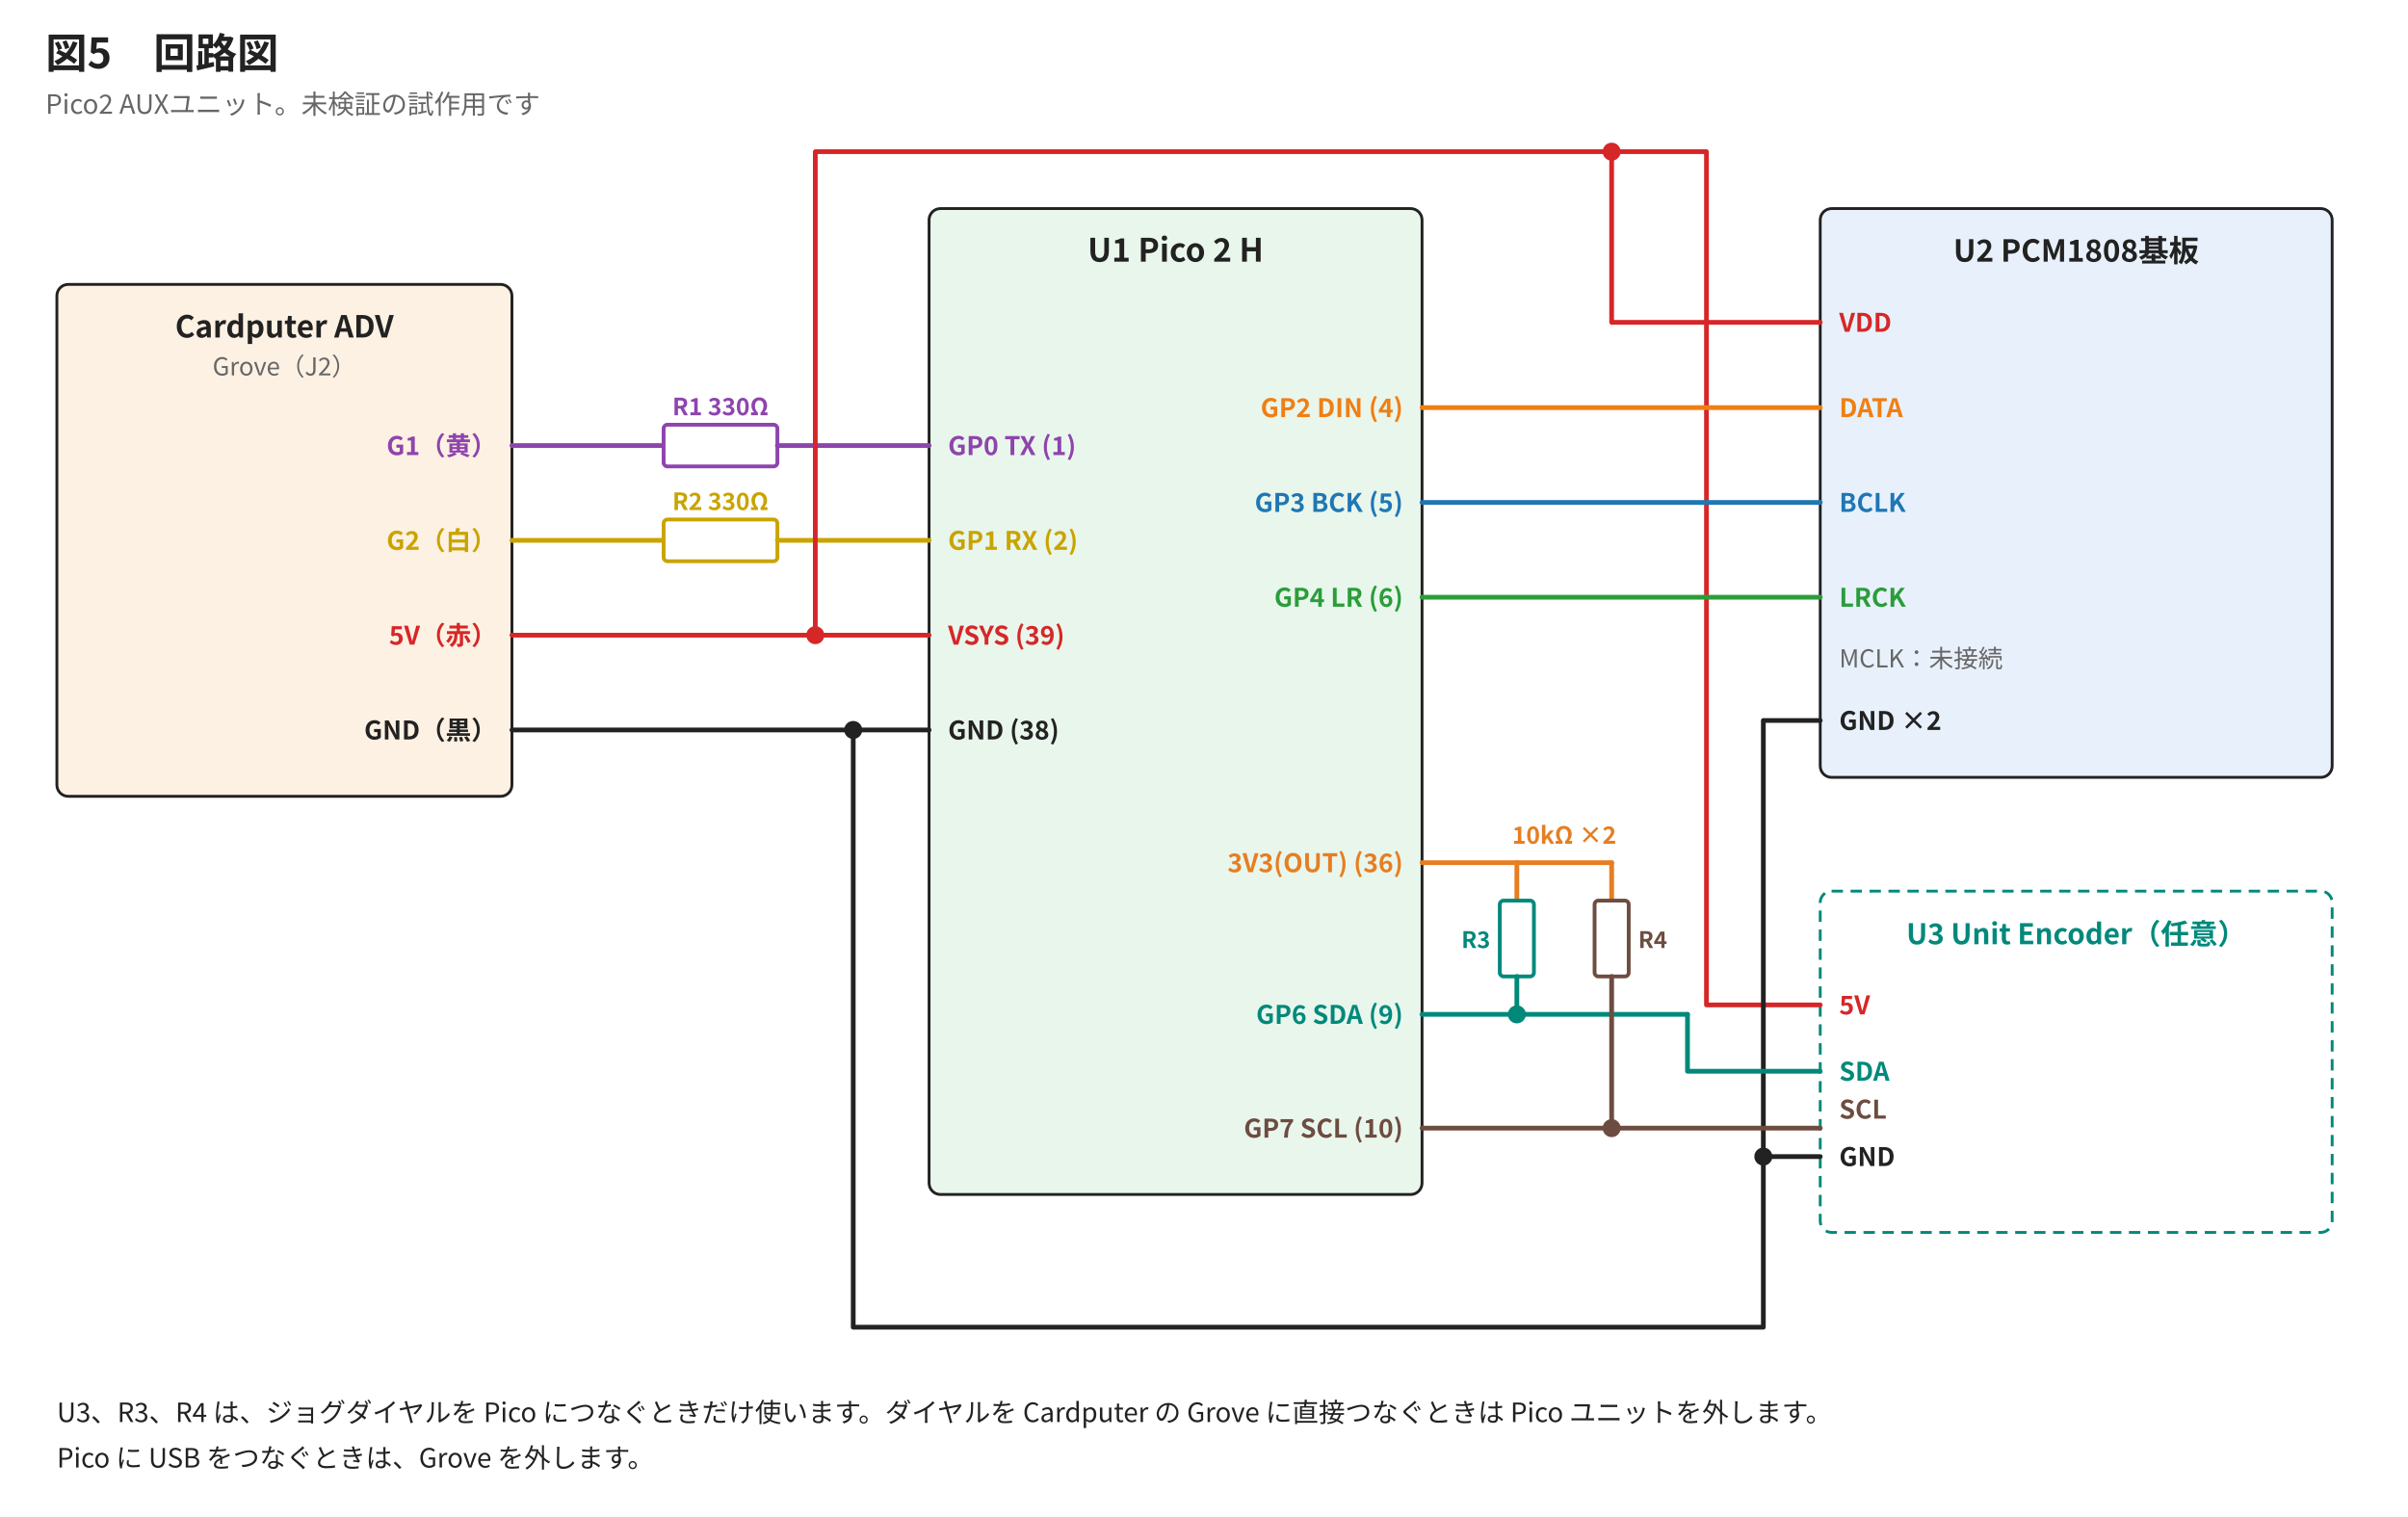
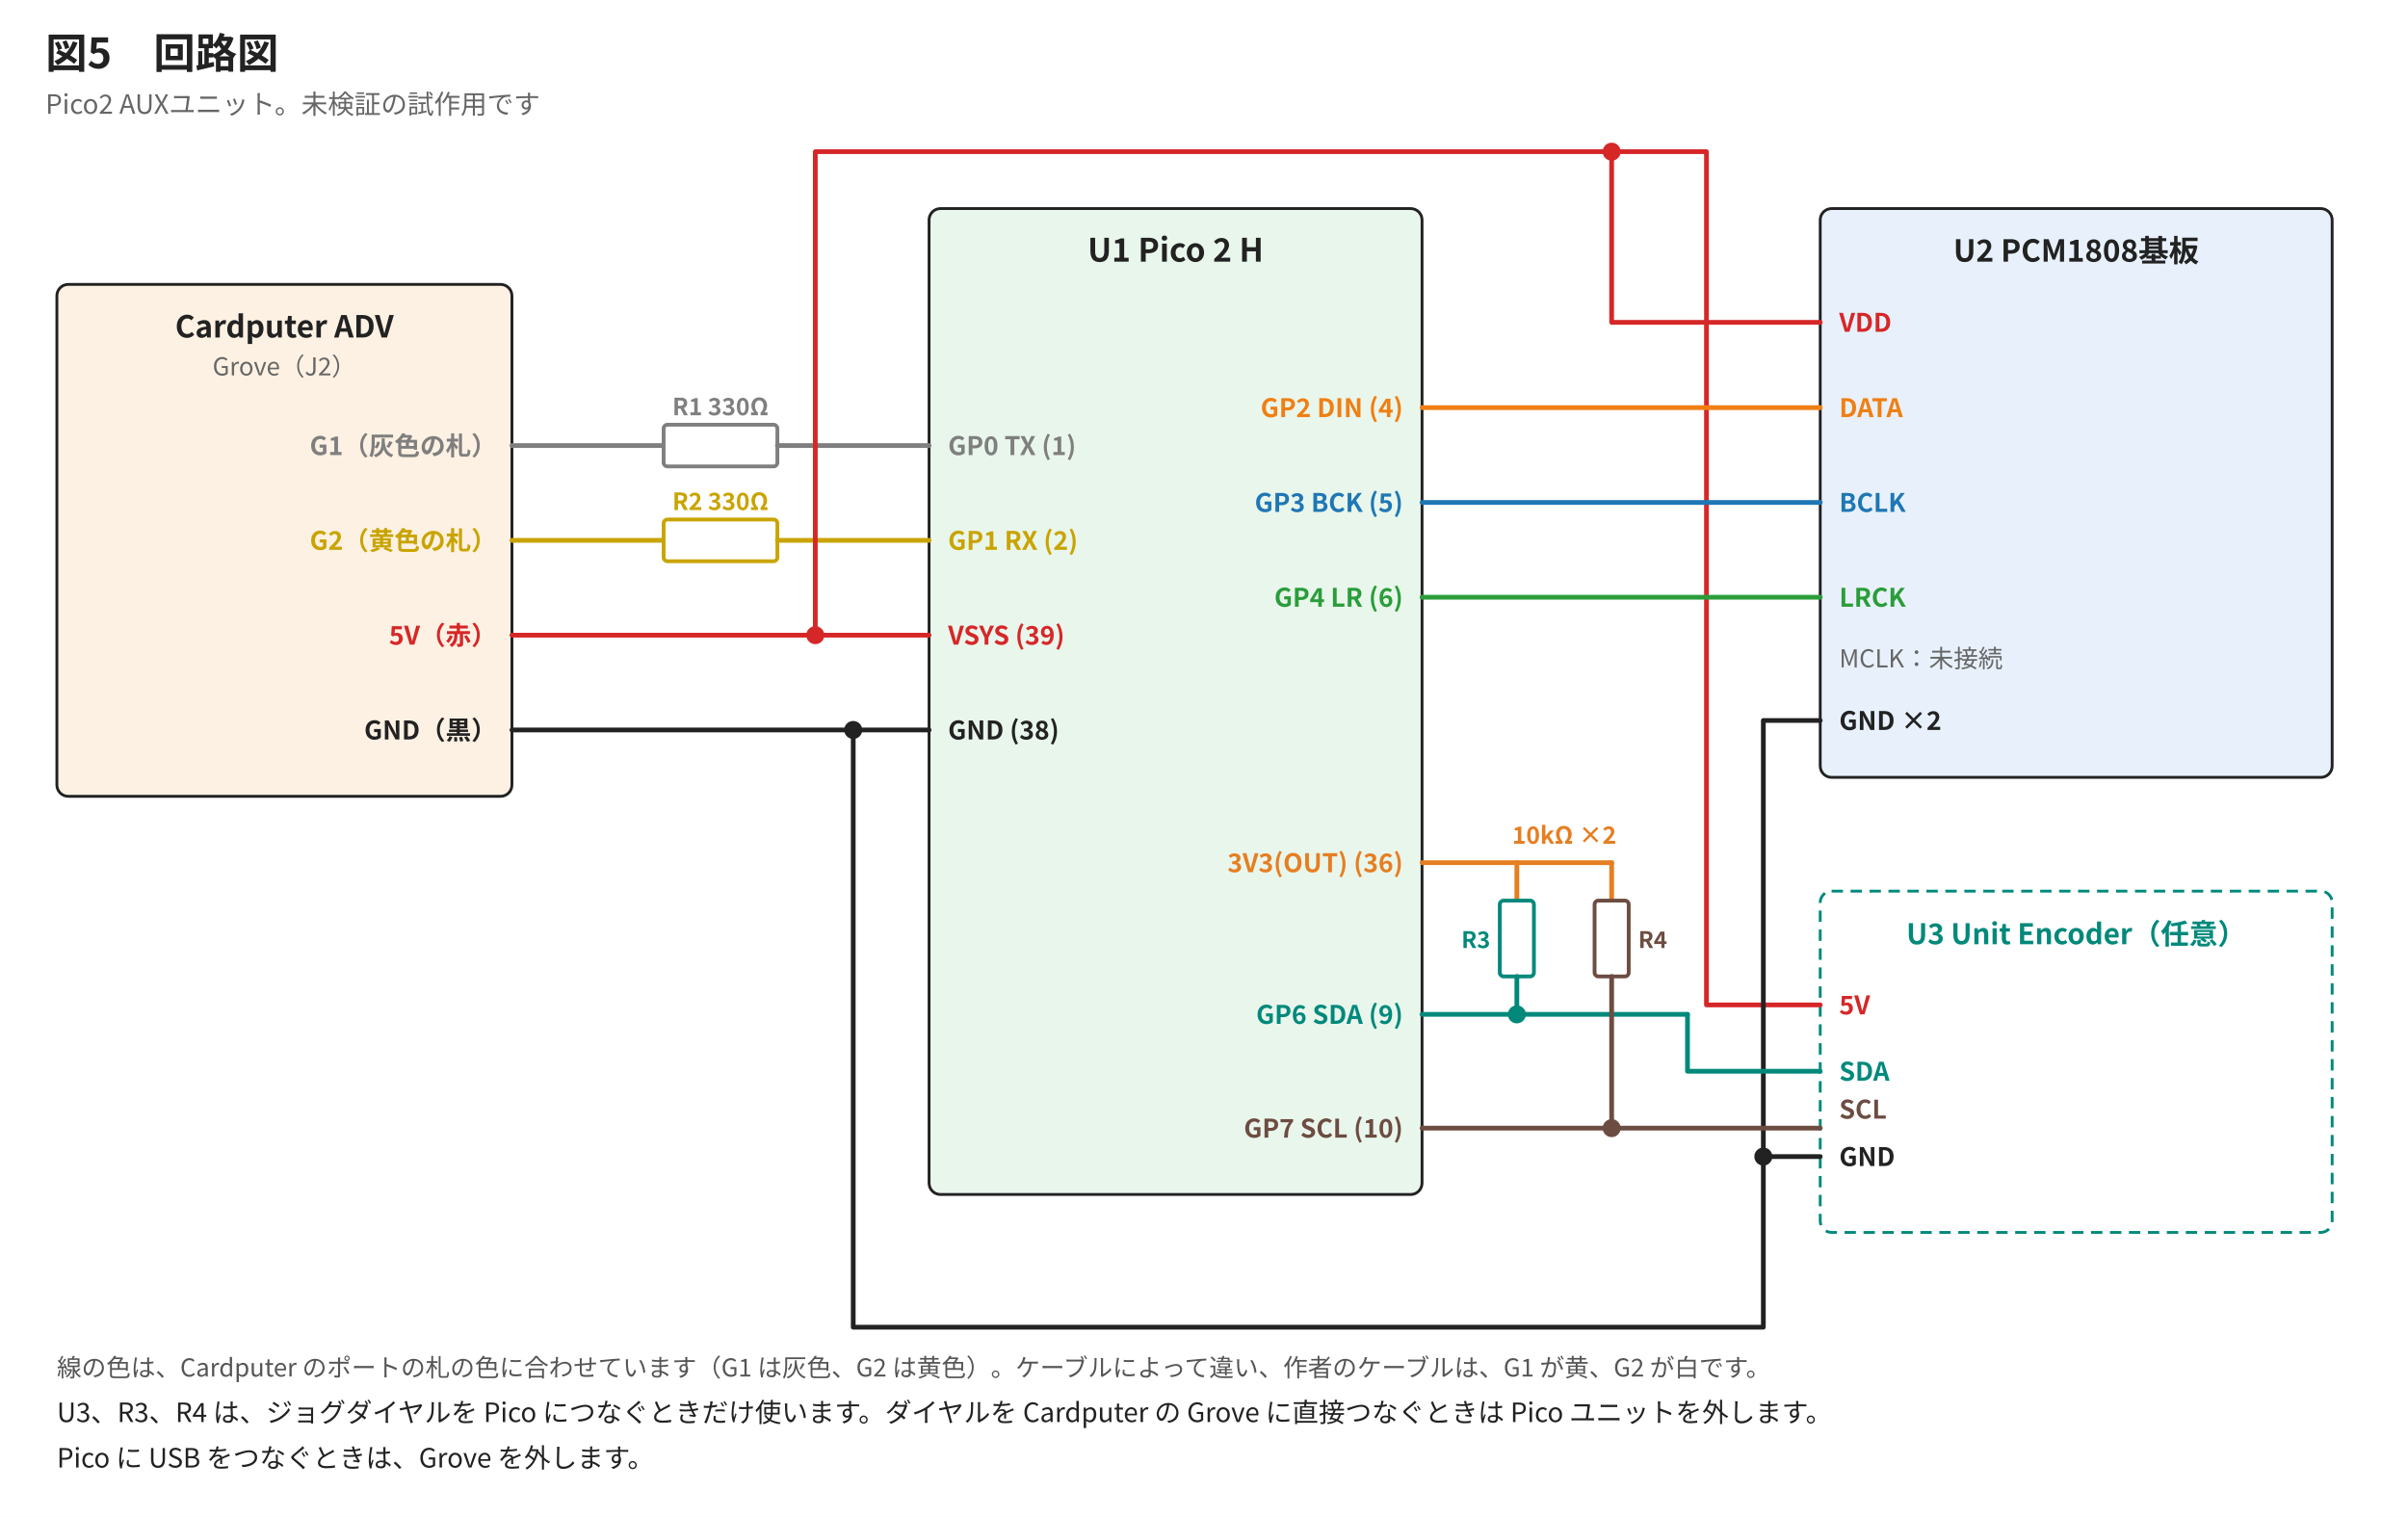
<svg xmlns="http://www.w3.org/2000/svg" viewBox="0 0 1270 800" width="1270" height="800" font-family="'Hiragino Sans','Hiragino Kaku Gothic ProN','Noto Sans CJK JP','Noto Sans JP','Yu Gothic',Meiryo,sans-serif" role="img" aria-label="回路図">
  <rect width="1270" height="800" fill="#ffffff" />
  <text x="24" y="36" font-size="22" fill="#222" text-anchor="start" font-weight="700">図5　回路図</text>
  <text x="24" y="60" font-size="14" fill="#666" text-anchor="start">Pico2 AUXユニット。未検証の試作用です</text>
  <rect x="30" y="150" width="240" height="270" rx="6" fill="#fdf1e3" stroke="#222" stroke-width="1.5" />
  <text x="150" y="178" font-size="16" fill="#222" text-anchor="middle" font-weight="700">Cardputer ADV</text>
  <text x="150" y="198" font-size="13" fill="#666" text-anchor="middle">Grove（J2）</text>
  <rect x="490" y="110" width="260" height="520" rx="6" fill="#e9f6ec" stroke="#222" stroke-width="1.5" />
  <text x="620" y="138" font-size="17" fill="#222" text-anchor="middle" font-weight="700">U1  Pico 2 H</text>
  <rect x="960" y="110" width="270" height="300" rx="6" fill="#e8f1fb" stroke="#222" stroke-width="1.5" />
  <text x="1095" y="138" font-size="16" fill="#222" text-anchor="middle" font-weight="700">U2  PCM1808基板</text>
  <rect x="960" y="470" width="270" height="180" rx="6" fill="#fff" stroke="#00897b" stroke-width="1.5" stroke-dasharray="6 4" />
  <text x="1095" y="498" font-size="15" fill="#00897b" text-anchor="middle" font-weight="700">U3  Unit Encoder（任意）</text>
-   <text x="262" y="240" font-size="13.5" fill="#8e44ad" text-anchor="end" font-weight="700">G1（黄）</text>
-   <text x="262" y="290" font-size="13.5" fill="#c9a400" text-anchor="end" font-weight="700">G2（白）</text>
+   <text x="262" y="240" font-size="13.5" fill="#7f7f7f" text-anchor="end" font-weight="700">G1（灰色の札）</text>
+   <text x="262" y="290" font-size="13.5" fill="#c9a400" text-anchor="end" font-weight="700">G2（黄色の札）</text>
  <text x="262" y="340" font-size="13.5" fill="#d62728" text-anchor="end" font-weight="700">5V（赤）</text>
  <text x="262" y="390" font-size="13.5" fill="#222222" text-anchor="end" font-weight="700">GND（黒）</text>
-   <line x1="270" y1="235" x2="350" y2="235" stroke="#8e44ad" stroke-width="2.5" stroke-linecap="round" />
-   <rect x="350" y="224" width="60" height="22" rx="2" fill="#fff" stroke="#8e44ad" stroke-width="2" />
-   <text x="380" y="219" font-size="12.5" fill="#8e44ad" text-anchor="middle" font-weight="700">R1 330Ω</text>
-   <line x1="410" y1="235" x2="490" y2="235" stroke="#8e44ad" stroke-width="2.5" stroke-linecap="round" />
-   <text x="500" y="240" font-size="13.5" fill="#8e44ad" text-anchor="start" font-weight="700">GP0 TX (1)</text>
+   <line x1="270" y1="235" x2="350" y2="235" stroke="#7f7f7f" stroke-width="2.5" stroke-linecap="round" />
+   <rect x="350" y="224" width="60" height="22" rx="2" fill="#fff" stroke="#7f7f7f" stroke-width="2" />
+   <text x="380" y="219" font-size="12.5" fill="#7f7f7f" text-anchor="middle" font-weight="700">R1 330Ω</text>
+   <line x1="410" y1="235" x2="490" y2="235" stroke="#7f7f7f" stroke-width="2.5" stroke-linecap="round" />
+   <text x="500" y="240" font-size="13.5" fill="#7f7f7f" text-anchor="start" font-weight="700">GP0 TX (1)</text>
  <line x1="270" y1="285" x2="350" y2="285" stroke="#c9a400" stroke-width="2.5" stroke-linecap="round" />
  <rect x="350" y="274" width="60" height="22" rx="2" fill="#fff" stroke="#c9a400" stroke-width="2" />
  <text x="380" y="269" font-size="12.5" fill="#c9a400" text-anchor="middle" font-weight="700">R2 330Ω</text>
  <line x1="410" y1="285" x2="490" y2="285" stroke="#c9a400" stroke-width="2.5" stroke-linecap="round" />
  <text x="500" y="290" font-size="13.5" fill="#c9a400" text-anchor="start" font-weight="700">GP1 RX (2)</text>
  <line x1="270" y1="335" x2="430" y2="335" stroke="#d62728" stroke-width="2.5" stroke-linecap="round" />
  <line x1="430" y1="335" x2="490" y2="335" stroke="#d62728" stroke-width="2.5" stroke-linecap="round" />
  <text x="500" y="340" font-size="13.5" fill="#d62728" text-anchor="start" font-weight="700">VSYS (39)</text>
  <line x1="270" y1="385" x2="490" y2="385" stroke="#222222" stroke-width="2.5" stroke-linecap="round" />
  <text x="500" y="390" font-size="13.5" fill="#222222" text-anchor="start" font-weight="700">GND (38)</text>
  <path d="M430 335 L430 80 L850 80" fill="none" stroke="#d62728" stroke-width="2.5" stroke-linecap="round" stroke-linejoin="round" />
  <circle cx="430" cy="335" r="4" fill="#d62728" stroke="#d62728" stroke-width="1.5" />
  <path d="M850 80 L850 170 L960 170" fill="none" stroke="#d62728" stroke-width="2.5" stroke-linecap="round" stroke-linejoin="round" />
  <text x="970" y="175" font-size="13.5" fill="#d62728" text-anchor="start" font-weight="700">VDD</text>
  <path d="M850 80 L900 80 L900 530 L960 530" fill="none" stroke="#d62728" stroke-width="2.5" stroke-linecap="round" stroke-linejoin="round" />
  <circle cx="850" cy="80" r="4" fill="#d62728" stroke="#d62728" stroke-width="1.5" />
  <circle cx="900" cy="170" r="0.1" fill="#d62728" stroke="#d62728" stroke-width="1.5" />
  <text x="970" y="535" font-size="13.5" fill="#d62728" text-anchor="start" font-weight="700">5V</text>
  <path d="M450 385 L450 700 L930 700 L930 380 L960 380" fill="none" stroke="#222222" stroke-width="2.5" stroke-linecap="round" stroke-linejoin="round" />
  <circle cx="450" cy="385" r="4" fill="#222222" stroke="#222222" stroke-width="1.5" />
  <text x="970" y="385" font-size="13.5" fill="#222222" text-anchor="start" font-weight="700">GND ×2</text>
  <path d="M930 610 L960 610" fill="none" stroke="#222222" stroke-width="2.5" stroke-linecap="round" stroke-linejoin="round" />
  <circle cx="930" cy="610" r="4" fill="#222222" stroke="#222222" stroke-width="1.5" />
  <text x="970" y="615" font-size="13.5" fill="#222222" text-anchor="start" font-weight="700">GND</text>
  <text x="740" y="220" font-size="13.5" fill="#f07f13" text-anchor="end" font-weight="700">GP2 DIN (4)</text>
  <line x1="750" y1="215" x2="960" y2="215" stroke="#f07f13" stroke-width="2.5" stroke-linecap="round" />
  <text x="970" y="220" font-size="13.5" fill="#f07f13" text-anchor="start" font-weight="700">DATA</text>
  <text x="740" y="270" font-size="13.5" fill="#1f77b4" text-anchor="end" font-weight="700">GP3 BCK (5)</text>
  <line x1="750" y1="265" x2="960" y2="265" stroke="#1f77b4" stroke-width="2.5" stroke-linecap="round" />
  <text x="970" y="270" font-size="13.5" fill="#1f77b4" text-anchor="start" font-weight="700">BCLK</text>
  <text x="740" y="320" font-size="13.5" fill="#2a9d3a" text-anchor="end" font-weight="700">GP4 LR (6)</text>
  <line x1="750" y1="315" x2="960" y2="315" stroke="#2a9d3a" stroke-width="2.5" stroke-linecap="round" />
  <text x="970" y="320" font-size="13.5" fill="#2a9d3a" text-anchor="start" font-weight="700">LRCK</text>
  <text x="970" y="235" font-size="13.5" fill="#222" text-anchor="start" font-weight="700" />
  <text x="1095" y="400" font-size="12" fill="#222" text-anchor="start" />
  <text x="970" y="352" font-size="13" fill="#666" text-anchor="start">MCLK：未接続</text>
  <text x="740" y="540" font-size="13.5" fill="#00897b" text-anchor="end" font-weight="700">GP6 SDA (9)</text>
  <line x1="750" y1="535" x2="890" y2="535" stroke="#00897b" stroke-width="2.5" stroke-linecap="round" />
  <path d="M890 535 L890 565 L960 565" fill="none" stroke="#00897b" stroke-width="2.5" stroke-linecap="round" stroke-linejoin="round" />
  <text x="970" y="570" font-size="13.5" fill="#00897b" text-anchor="start" font-weight="700">SDA</text>
  <text x="740" y="600" font-size="13.5" fill="#6d4c41" text-anchor="end" font-weight="700">GP7 SCL (10)</text>
  <line x1="750" y1="595" x2="960" y2="595" stroke="#6d4c41" stroke-width="2.5" stroke-linecap="round" />
  <text x="970" y="590" font-size="13.5" fill="#6d4c41" text-anchor="start" font-weight="700">SCL</text>
  <text x="740" y="460" font-size="13.5" fill="#e67e22" text-anchor="end" font-weight="700">3V3(OUT) (36)</text>
  <line x1="750" y1="455" x2="800" y2="455" stroke="#e67e22" stroke-width="2.5" stroke-linecap="round" />
  <line x1="800" y1="455" x2="800" y2="475" stroke="#e67e22" stroke-width="2.5" stroke-linecap="round" />
  <line x1="800" y1="455" x2="850" y2="455" stroke="#e67e22" stroke-width="2.5" stroke-linecap="round" />
  <line x1="850" y1="455" x2="850" y2="475" stroke="#e67e22" stroke-width="2.5" stroke-linecap="round" />
  <rect x="791" y="475" width="18" height="40" rx="2" fill="#fff" stroke="#00897b" stroke-width="2" />
  <line x1="800" y1="515" x2="800" y2="535" stroke="#00897b" stroke-width="2.5" stroke-linecap="round" />
  <circle cx="800" cy="535" r="4" fill="#00897b" stroke="#00897b" stroke-width="1.5" />
  <text x="786" y="500" font-size="12" fill="#00897b" text-anchor="end" font-weight="700">R3</text>
  <rect x="841" y="475" width="18" height="40" rx="2" fill="#fff" stroke="#6d4c41" stroke-width="2" />
  <line x1="850" y1="515" x2="850" y2="595" stroke="#6d4c41" stroke-width="2.5" stroke-linecap="round" />
  <circle cx="850" cy="595" r="4" fill="#6d4c41" stroke="#6d4c41" stroke-width="1.5" />
  <text x="864" y="500" font-size="12" fill="#6d4c41" text-anchor="start" font-weight="700">R4</text>
  <text x="825" y="445" font-size="12.5" fill="#e67e22" text-anchor="middle" font-weight="700">10kΩ ×2</text>
  <text x="30" y="750" font-size="14" fill="#222" text-anchor="start">U3、R3、R4 は、ジョグダイヤルを Pico につなぐときだけ使います。ダイヤルを Cardputer の Grove に直接つなぐときは Pico ユニットを外します。</text>
  <text x="30" y="774" font-size="14" fill="#222" text-anchor="start">Pico に USB をつなぐときは、Grove を外します。</text>
+   <text x="30" y="726" font-size="13" fill="#555" text-anchor="start">線の色は、Cardputer のポートの札の色に合わせています（G1 は灰色、G2 は黄色）。ケーブルによって違い、作者のケーブルは、G1 が黄、G2 が白です。</text>
</svg>
